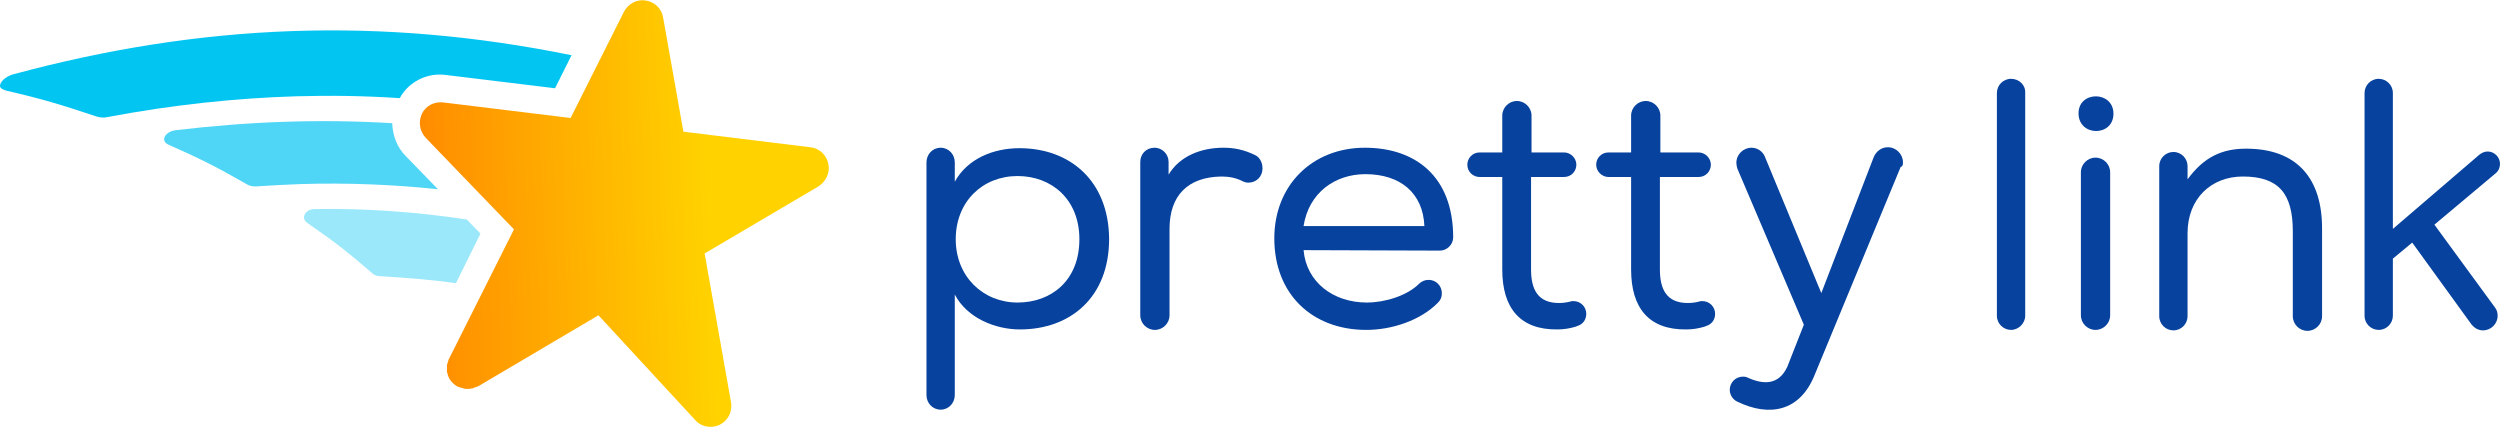
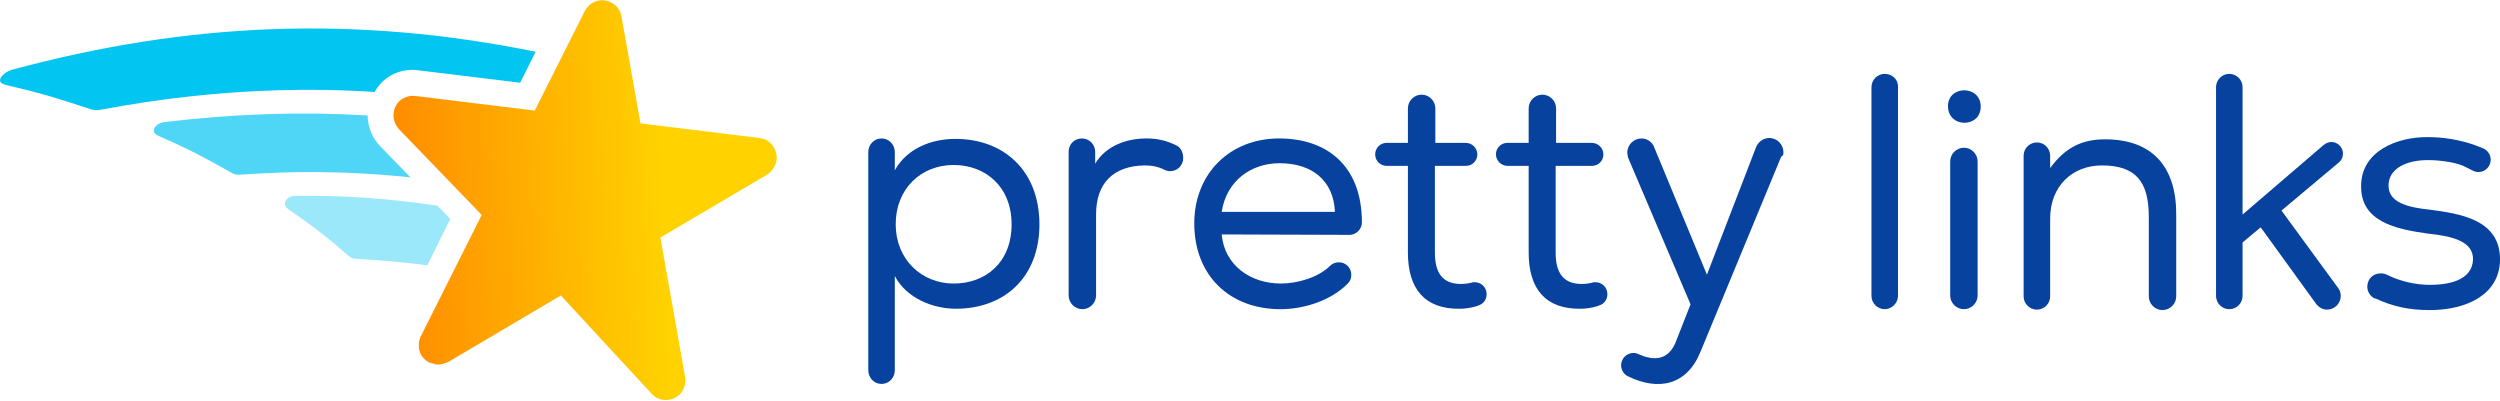
- <svg xmlns="http://www.w3.org/2000/svg" version="1.1" id="Layer_1" x="0px" y="0px" viewBox="-716 955.5 529.7 90.4" style="enable-background:new -716 955.5 529.7 90.4;" xml:space="preserve">
+ <svg xmlns="http://www.w3.org/2000/svg" version="1.1" x="0px" y="0px" viewBox="0 0 565.2 90.5" style="enable-background:new 0 0 565.2 90.5;" xml:space="preserve">
  <style type="text/css">
	.st0{fill:#4FD6F6;}
	.st1{fill:#9AE8FA;}
	.st2{fill:#03C5F2;}
	.st3{fill:url(#SVGID_1_);}
	.st4{fill:#06429E;}
</style>
  <g id="Pantone_2728">
</g>
  <g id="Pantone_2995_-_overprint">
</g>
  <g id="Pantone_311_-_overprint">
</g>
-   <g>
-     <path class="st0" d="M-630,988.6c-1.9-1.9-2.8-4.4-2.9-7c-15-0.9-30-0.4-46,1.5c-1.3,0.2-2.2,1-2.3,1.7c-0.2,0.8,0.7,1.3,1,1.4   c6.8,3,10.3,4.8,16.6,8.4c0.5,0.3,1.1,0.4,1.8,0.4c3.2-0.2,6.4-0.4,9.5-0.5c10-0.3,19.7,0.1,29.1,1.1L-630,988.6z" />
-     <path class="st1" d="M-614.2,1005l-2.9-3c-10.7-1.6-21.5-2.4-32.3-2.2l0,0c-1,0-1.9,0.6-2.1,1.3c-0.3,0.7,0.2,1.4,0.7,1.7   c5.8,4,8.6,6.2,13.8,10.7c0.4,0.3,0.8,0.5,1.3,0.5c6.4,0.4,11.5,0.8,16.3,1.5L-614.2,1005z" />
-     <path class="st2" d="M-623.1,971.3c0.6,0,1.1,0,1.7,0.1l23,2.8l3.5-7c-40.3-8.2-78.2-6.8-118.5,4.1c-1.5,0.5-2.5,1.5-2.6,2.3   c-0.1,0.7,1,1,1.3,1.1c7.8,1.8,11.7,3,19.2,5.5c0.7,0.2,1.5,0.3,2.3,0.1c13.8-2.6,27-4,40-4.4c7.3-0.2,14.6-0.1,21.9,0.4   C-629.7,973.3-626.5,971.4-623.1,971.3z" />
-     <linearGradient id="SVGID_1_" gradientUnits="userSpaceOnUse" x1="-668.694" y1="980.466" x2="-582.492" y2="980.466" gradientTransform="matrix(0.9992 -3.980000e-02 -3.980000e-02 -0.9992 80.9852 1955.943)">
-       <stop offset="0" style="stop-color:#FF8C00" />
-       <stop offset="0.7" style="stop-color:#FFD200" />
-     </linearGradient>
-     <path class="st3" d="M-540.5,990.2c-0.4-1.9-1.9-3.3-3.8-3.5l-26.9-3.3l-4.3-24.2c-0.3-1.9-1.8-3.3-3.7-3.6   c-1.9-0.3-3.7,0.7-4.6,2.4l-11.3,22.5l-27-3.3c-1.9-0.2-3.7,0.7-4.5,2.4c-0.8,1.7-0.5,3.7,0.8,5.1l18.7,19.4l-13.8,27.5l0,0l0,0   c-0.1,0.1-0.1,0.2-0.1,0.3s-0.1,0.2-0.1,0.3c0,0.1-0.1,0.2-0.1,0.3s-0.1,0.2-0.1,0.4c0,0.1,0,0.2,0,0.4c0,0.1,0,0.2,0,0.4   c0,0.1,0,0.2,0,0.3s0,0.2,0,0.3s0.1,0.2,0.1,0.3c0,0.1,0.1,0.2,0.1,0.4c0,0.1,0.1,0.2,0.1,0.3c0.1,0.1,0.1,0.2,0.2,0.4   c0,0.1,0.1,0.2,0.2,0.3c0.1,0.1,0.1,0.2,0.2,0.3c0.1,0.1,0.1,0.1,0.2,0.2s0.2,0.2,0.3,0.3l0,0l0,0c0.2,0.2,0.4,0.3,0.5,0.4   c0.1,0,0.1,0.1,0.2,0.1c0.1,0.1,0.3,0.2,0.4,0.2c0.1,0,0.2,0.1,0.3,0.1c0.1,0,0.3,0.1,0.4,0.1c0.1,0,0.2,0,0.3,0.1   c0.1,0,0.2,0.1,0.4,0.1l0,0c0.1,0,0.3,0,0.4,0s0.2,0,0.3,0c0.2,0,0.3,0,0.5-0.1c0.1,0,0.2,0,0.2,0c0.2,0,0.4-0.1,0.5-0.2   c0.1,0,0.1,0,0.2,0c0.2-0.1,0.4-0.2,0.7-0.3l25.4-15l20.5,22.2c0.7,0.8,1.7,1.3,2.7,1.4c0.8,0.1,1.7,0,2.5-0.4   c1.8-0.9,2.7-2.8,2.4-4.7l-5.6-31.6l24.1-14.2C-540.9,993.9-540.1,992-540.5,990.2z" />
-   </g>
-   <path class="st4" d="M-410.9,1008.6c1.5,0,2.8-1.3,2.8-2.8c0-13-8.1-19-18.7-19c-11.2,0-19.2,8-19.2,19.2c0,11.8,8,19.4,19.5,19.4  c5.4,0,11.5-2,15.2-5.8c0.6-0.6,0.8-1.2,0.8-2c0-1.5-1.2-2.8-2.8-2.8c-0.8,0-1.5,0.3-2,0.8c-2.6,2.6-7.3,4-11.1,4  c-7.1,0-12.8-4.3-13.4-11.1L-410.9,1008.6z M-439.8,1003.4c1.1-7.1,6.7-11,13.1-11c7.3,0,12.2,3.9,12.5,11H-439.8z" />
-   <path class="st4" d="M-500,986.9c-5.5,0-11,2.2-13.7,7.1v-4.1c0-1.7-1.3-3.1-3-3.1s-3,1.4-3,3.1c0,0,0,47.7,0,49.3  c0,1.7,1.3,3.1,3,3.1s3-1.4,3-3.1c0-1.7,0-21.3,0-21.3c2.6,5,8.6,7.4,13.8,7.4c10.6,0,18.9-6.7,18.9-19.2  C-481.1,993.8-489.3,986.9-500,986.9z M-500.4,1019.6c-7.3,0-13.1-5.5-13.1-13.4c0-8,5.7-13.4,13.1-13.4c7.2,0,13.1,4.9,13.1,13.4  C-487.3,1014.9-493.2,1019.6-500.4,1019.6z" />
-   <path class="st4" d="M-450.2,988.3c-2.1-1-4.1-1.5-6.6-1.5c-4.6,0-9.2,1.7-11.6,5.7v-2.7c0-1.6-1.3-3-3-3c-1.7,0-3,1.3-3,3  c0,0,0,30.8,0,32.5s1.4,3.1,3.1,3.1c1.7,0,3.1-1.4,3.1-3.1c0-1.7,0-18.3,0-18.3c0-7.1,3.9-11,11-11.1c1.7,0,3.1,0.3,4.5,1  c0.4,0.2,0.8,0.3,1.2,0.3c1.7,0,3-1.3,3-3C-448.5,989.8-449.2,988.7-450.2,988.3z" />
-   <path class="st4" d="M-379.9,1022c0-1.5-1.2-2.7-2.7-2.7c-0.2,0-0.5,0-0.7,0.1l0,0c-0.8,0.2-1.6,0.3-2.4,0.3c-4.4,0-5.9-2.8-5.9-7.1  V993h7c1.5,0,2.6-1.2,2.6-2.6c0-1.4-1.2-2.6-2.6-2.6h-6.9V980c0-1.7-1.4-3.1-3.1-3.1s-3.1,1.4-3.1,3.1v7.8h-4.8  c-1.5,0-2.6,1.2-2.6,2.6c0,1.5,1.2,2.6,2.6,2.6h4.8v19.6c0,8.2,3.8,12.8,11.7,12.7c1.3,0,2.6-0.2,3.9-0.6l0,0c0.1,0,0.2-0.1,0.2-0.1  C-380.7,1024.3-379.9,1023.3-379.9,1022z" />
-   <path class="st4" d="M-352.6,1022c0-1.5-1.2-2.7-2.7-2.7c-0.2,0-0.5,0-0.7,0.1l0,0c-0.8,0.2-1.6,0.3-2.4,0.3c-4.4,0-5.9-2.8-5.9-7.1  V993h8.2c1.5,0,2.6-1.2,2.6-2.6c0-1.4-1.2-2.6-2.6-2.6h-8.1V980c0-1.7-1.4-3.1-3.1-3.1s-3.1,1.4-3.1,3.1v7.8h-4.8  c-1.5,0-2.6,1.2-2.6,2.6c0,1.4,1.2,2.6,2.6,2.6h4.8v19.6c0,8.2,3.8,12.8,11.7,12.7c1.3,0,2.6-0.2,3.9-0.6l0,0c0.1,0,0.2-0.1,0.2-0.1  C-353.4,1024.3-352.6,1023.3-352.6,1022z" />
-   <path class="st4" d="M-312.8,989.9c0-1.7-1.4-3.2-3.2-3.2c-1.4,0-2.5,0.9-3,2.1l-11.1,28.8l-12-29l0,0c-0.5-1.1-1.6-1.8-2.8-1.8  c-1.7,0-3.2,1.4-3.2,3.2c0,0.4,0.1,0.8,0.2,1.2l0,0l14.1,33.1l-3.5,8.9c-1.8,3.9-5,3.8-8.2,2.4l0,0c-0.4-0.2-0.7-0.3-1.2-0.3  c-1.6,0-2.8,1.3-2.8,2.8c0,1.1,0.7,2.1,1.6,2.5l0,0c6.8,3.3,13.3,2.1,16.4-5.7l18.2-44C-312.8,990.7-312.8,990.3-312.8,989.9z" />
-   <path class="st4" d="M-240.1,987c-5,0-8.9,1.7-12.4,6.5v-2.8c0-1.6-1.3-3-3-3c-1.6,0-3,1.3-3,3v31.8c0,1.7,1.4,3,3,3  c1.7,0,3-1.4,3-3v-17.6c0-7.3,5-12,11.7-12c7.6,0,10.6,3.6,10.6,11.6v18c0,1.7,1.4,3.1,3.1,3.1s3.1-1.4,3.1-3.1v-18.3  C-223.9,993.3-229.3,987-240.1,987z" />
-   <path class="st4" d="M-200.2,1003.1l13-10.9c0.6-0.5,0.9-1.2,0.9-2c0-1.4-1.2-2.6-2.6-2.6c-0.7,0-1.3,0.3-1.8,0.7L-209,1004v-28.8  c0-1.7-1.4-3-3-3c-1.7,0-3,1.4-3,3v47.2c0,1.7,1.4,3,3,3c1.7,0,3-1.4,3-3v-12.1l4.1-3.4l12.6,17.4c0.6,0.7,1.4,1.2,2.4,1.2  c1.7,0,3.1-1.4,3.1-3.1c0-0.7-0.2-1.3-0.6-1.8L-200.2,1003.1z" />
-   <path class="st4" d="M-289.9,972.2c-1.7,0-3,1.4-3,3v47.2c0,1.7,1.4,3,3,3s3-1.4,3-3v-47.2C-286.8,973.5-288.2,972.2-289.9,972.2z" />
-   <g>
-     <path class="st4" d="M-268.2,979.6c0-4.9-7.4-4.9-7.4-0.1C-275.6,984.5-268.2,984.5-268.2,979.6z" />
-     <path class="st4" d="M-272,988.9c-1.7,0-3.1,1.4-3.1,3.1v30.3c0,1.7,1.4,3.1,3.1,3.1s3.1-1.4,3.1-3.1V992   C-268.9,990.3-270.3,988.9-272,988.9z" />
+   <g id="Pantone_319_-_overprint">
+     <g>
+       <path class="st0" d="M86,33.1c-1.9-1.9-2.8-4.4-2.9-7c-15-0.9-30-0.4-46,1.5c-1.3,0.2-2.2,1-2.3,1.7c-0.2,0.8,0.7,1.3,1,1.4    c6.8,3,10.3,4.8,16.6,8.4c0.5,0.3,1.1,0.4,1.8,0.4c3.2-0.2,6.4-0.4,9.5-0.5c10-0.3,19.7,0.1,29.1,1.1L86,33.1z" />
+       <path class="st1" d="M101.8,49.5l-2.9-3c-10.7-1.6-21.5-2.4-32.3-2.2c0,0,0,0,0,0c-1,0-1.9,0.6-2.1,1.3c-0.3,0.7,0.2,1.4,0.7,1.7    c5.8,4,8.6,6.2,13.8,10.7c0.4,0.3,0.8,0.5,1.3,0.5c6.4,0.4,11.5,0.8,16.3,1.5L101.8,49.5z" />
+       <path class="st2" d="M92.9,15.8c0.6,0,1.1,0,1.7,0.1l23,2.8l3.5-7C80.8,3.5,42.9,4.9,2.6,15.8c-1.5,0.5-2.5,1.5-2.6,2.3    c-0.1,0.7,1,1,1.3,1.1c7.8,1.8,11.7,3,19.2,5.5c0.7,0.2,1.5,0.3,2.3,0.1c13.8-2.6,27-4,40-4.4c7.3-0.2,14.6-0.1,21.9,0.4    C86.3,17.8,89.5,15.9,92.9,15.8z" />
+       <linearGradient id="SVGID_1_" gradientUnits="userSpaceOnUse" x1="85.774" y1="39.271" x2="172.059" y2="39.271" gradientTransform="matrix(0.9992 -3.980000e-02 3.980000e-02 0.9992 2.4711 11.5374)">
+         <stop offset="0" style="stop-color:#FF8C00" />
+         <stop offset="0.7" style="stop-color:#FFD200" />
+       </linearGradient>
+       <path class="st3" d="M175.5,34.7c-0.4-1.9-1.9-3.3-3.8-3.5l-26.9-3.3l-4.3-24.2c-0.3-1.9-1.8-3.3-3.7-3.6    c-1.9-0.3-3.7,0.7-4.6,2.4l-11.3,22.5l-27-3.3c-1.9-0.2-3.7,0.7-4.5,2.4c-0.8,1.7-0.5,3.7,0.8,5.1l18.7,19.4L95.1,76.1l0,0l0,0    c-0.1,0.1-0.1,0.2-0.1,0.3c0,0.1-0.1,0.2-0.1,0.3c0,0.1-0.1,0.2-0.1,0.3c0,0.1-0.1,0.2-0.1,0.4c0,0.1,0,0.2,0,0.4    c0,0.1,0,0.2,0,0.4c0,0.1,0,0.2,0,0.3c0,0.1,0,0.2,0,0.3c0,0.1,0.1,0.2,0.1,0.3c0,0.1,0.1,0.2,0.1,0.4c0,0.1,0.1,0.2,0.1,0.3    c0.1,0.1,0.1,0.2,0.2,0.4c0,0.1,0.1,0.2,0.2,0.3c0.1,0.1,0.1,0.2,0.2,0.3c0.1,0.1,0.1,0.1,0.2,0.2c0.1,0.1,0.2,0.2,0.3,0.3    c0,0,0,0,0,0c0,0,0,0,0,0c0.2,0.2,0.4,0.3,0.5,0.4c0.1,0,0.1,0.1,0.2,0.1c0.1,0.1,0.3,0.2,0.4,0.2c0.1,0,0.2,0.1,0.3,0.1    c0.1,0,0.3,0.1,0.4,0.1c0.1,0,0.2,0,0.3,0.1c0.1,0,0.2,0.1,0.4,0.1c0,0,0,0,0,0c0.1,0,0.3,0,0.4,0c0.1,0,0.2,0,0.3,0    c0.2,0,0.3,0,0.5-0.1c0.1,0,0.2,0,0.2,0c0.2,0,0.4-0.1,0.5-0.2c0.1,0,0.1,0,0.2,0c0.2-0.1,0.4-0.2,0.7-0.3l25.4-15L147.3,89    c0.7,0.8,1.7,1.3,2.7,1.4c0.8,0.1,1.7,0,2.5-0.4c1.8-0.9,2.7-2.8,2.4-4.7l-5.6-31.6l24.1-14.2C175.1,38.4,175.9,36.5,175.5,34.7z" />
+     </g>
+     <g>
+       <path class="st4" d="M305.1,53.1c1.5,0,2.8-1.3,2.8-2.8c0-13-8.1-19-18.7-19c-11.2,0-19.2,8-19.2,19.2c0,11.8,8,19.4,19.5,19.4    c5.4,0,11.5-2,15.2-5.8c0.6-0.6,0.8-1.2,0.8-2c0-1.5-1.2-2.8-2.8-2.8c-0.8,0-1.5,0.3-2,0.8c-2.6,2.6-7.3,4-11.1,4    c-7.1,0-12.8-4.3-13.4-11.1L305.1,53.1z M276.2,47.9c1.1-7.1,6.7-11,13.1-11c7.3,0,12.2,3.9,12.5,11H276.2z" />
+       <path class="st4" d="M216,31.4c-5.5,0-11,2.2-13.7,7.1l0-4.1c0-1.7-1.3-3.1-3-3.1c-1.7,0-3,1.4-3,3.1c0,0,0,47.7,0,49.3    c0,1.7,1.3,3.1,3,3.1c1.7,0,3-1.4,3-3.1c0-1.7,0-21.3,0-21.3c2.6,5,8.6,7.4,13.8,7.4c10.6,0,18.9-6.7,18.9-19.2    C234.9,38.3,226.7,31.4,216,31.4z M215.6,64.1c-7.3,0-13.1-5.5-13.1-13.4c0-8,5.7-13.4,13.1-13.4c7.2,0,13.1,4.9,13.1,13.4    C228.7,59.4,222.8,64.1,215.6,64.1z" />
+       <path class="st4" d="M265.8,32.8c-2.1-1-4.1-1.5-6.6-1.5c-4.6,0-9.2,1.7-11.6,5.7v-2.7c0-1.6-1.3-3-3-3c-1.7,0-3,1.3-3,3    c0,0,0,30.8,0,32.5c0,1.7,1.4,3.1,3.1,3.1c1.7,0,3.1-1.4,3.1-3.1c0-1.7,0-18.3,0-18.3c0-7.1,3.9-11,11-11.1c1.7,0,3.1,0.3,4.5,1    c0.4,0.2,0.8,0.3,1.2,0.3c1.7,0,3-1.3,3-3C267.5,34.3,266.8,33.2,265.8,32.8z" />
+       <path class="st4" d="M549.3,47.4c-4.7-0.5-9.2-1.5-9.3-5.3c-0.1-4,4.1-6,9.2-5.9c2.3,0,6.4,0.5,8.3,1.6l1.6,0.8l0,0    c0.4,0.2,0.8,0.3,1.2,0.3c1.6,0,2.8-1.3,2.8-2.8c0-1.2-0.8-2.2-1.8-2.6c-0.6-0.2-1.2-0.5-1.8-0.7c-3.4-1.2-7.1-1.8-10.5-1.8    c-7.1-0.1-15.3,3.2-15.2,11.2c0,7.9,7.8,9.6,15,10.6c5.8,0.6,10.4,1.8,10.3,5.9c-0.2,4.9-6,5.7-9.7,5.7c-3.3,0-6.8-0.8-9.8-2.3    l0,0c-0.4-0.2-0.9-0.3-1.4-0.3c-1.7,0-3,1.3-3,3c0,1.2,0.7,2.2,1.7,2.7l0,0c0,0,0,0,0.1,0c0,0,0.1,0,0.1,0    c3.9,1.8,7.5,2.6,12.2,2.6c8.4,0,15.7-3.5,15.9-11.2C565.4,49.6,556.1,48.3,549.3,47.4z" />
+       <path class="st4" d="M336.1,66.5c0-1.5-1.2-2.7-2.7-2.7c-0.2,0-0.5,0-0.7,0.1c0,0,0,0,0,0c-0.8,0.2-1.6,0.3-2.4,0.3    c-4.4,0-5.9-2.8-5.9-7.1V37.5l7,0c1.5,0,2.6-1.2,2.6-2.6s-1.2-2.6-2.6-2.6l-6.9,0l0-7.8c0-1.7-1.4-3.1-3.1-3.1    c-1.7,0-3.1,1.4-3.1,3.1v7.8l-4.8,0c-1.5,0-2.6,1.2-2.6,2.6c0,1.5,1.2,2.6,2.6,2.6h4.8v19.6c0,8.2,3.8,12.8,11.7,12.7    c1.3,0,2.6-0.2,3.9-0.6c0,0,0,0,0,0c0.1,0,0.2-0.1,0.2-0.1C335.3,68.8,336.1,67.8,336.1,66.5z" />
+       <path class="st4" d="M363.4,66.5c0-1.5-1.2-2.7-2.7-2.7c-0.2,0-0.5,0-0.7,0.1c0,0,0,0,0,0c-0.8,0.2-1.6,0.3-2.4,0.3    c-4.4,0-5.9-2.8-5.9-7.1V37.5h8.2c1.5,0,2.6-1.2,2.6-2.6s-1.2-2.6-2.6-2.6l-8.1,0l0-7.8c0-1.7-1.4-3.1-3.1-3.1    c-1.7,0-3.1,1.4-3.1,3.1v7.8l-4.8,0c-1.5,0-2.6,1.2-2.6,2.6s1.2,2.6,2.6,2.6h4.8v19.6c0,8.2,3.8,12.8,11.7,12.7    c1.3,0,2.6-0.2,3.9-0.6c0,0,0,0,0,0c0.1,0,0.2-0.1,0.2-0.1C362.6,68.8,363.4,67.8,363.4,66.5z" />
+       <path class="st4" d="M403.2,34.4c0-1.7-1.4-3.2-3.2-3.2c-1.4,0-2.5,0.9-3,2.1l-11.1,28.8l-12-29l0,0c-0.5-1.1-1.6-1.8-2.8-1.8    c-1.7,0-3.2,1.4-3.2,3.2c0,0.4,0.1,0.8,0.2,1.2l0,0l14.1,33.1l-3.5,8.9c-1.8,3.9-5,3.8-8.2,2.4c0,0,0,0,0,0    c-0.4-0.2-0.7-0.3-1.2-0.3c-1.6,0-2.8,1.3-2.8,2.8c0,1.1,0.7,2.1,1.6,2.5l0,0c6.8,3.3,13.3,2.1,16.4-5.7l18.2-44    C403.2,35.2,403.2,34.8,403.2,34.4z" />
+       <path class="st4" d="M475.9,31.5c-5,0-8.9,1.7-12.4,6.5l0-2.8c0-1.6-1.3-3-3-3c-1.6,0-3,1.3-3,3v31.8c0,1.7,1.4,3,3,3    c1.7,0,3-1.4,3-3l0-17.6c0-7.3,5-12,11.7-12c7.6,0,10.6,3.6,10.6,11.6c0,0,0,18,0,18c0,1.7,1.4,3.1,3.1,3.1s3.1-1.4,3.1-3.1V48.7    C492.1,37.8,486.7,31.5,475.9,31.5z" />
+       <path class="st4" d="M515.8,47.6l13-10.9c0.6-0.5,0.9-1.2,0.9-2c0-1.4-1.2-2.6-2.6-2.6c-0.7,0-1.3,0.3-1.8,0.7L507,48.5l0-28.8    c0-1.7-1.4-3-3-3c-1.7,0-3,1.4-3,3v47.2c0,1.7,1.4,3,3,3c1.7,0,3-1.4,3-3l0-12.1l4.1-3.4l12.6,17.4c0.6,0.7,1.4,1.2,2.4,1.2    c1.7,0,3.1-1.4,3.1-3.1c0-0.7-0.2-1.3-0.6-1.8L515.8,47.6z" />
+       <path class="st4" d="M426.1,16.7c-1.7,0-3,1.4-3,3l0,47.2c0,1.7,1.4,3,3,3s3-1.4,3-3V19.7C429.2,18,427.8,16.7,426.1,16.7z" />
+       <g>
+         <path class="st4" d="M447.8,24.1c0-4.9-7.4-4.9-7.4-0.1C440.4,29,447.8,29,447.8,24.1z" />
+         <path class="st4" d="M444,33.4c-1.7,0-3.1,1.4-3.1,3.1v30.3c0,1.7,1.4,3.1,3.1,3.1c1.7,0,3.1-1.4,3.1-3.1V36.5     C447.1,34.8,445.7,33.4,444,33.4z" />
+       </g>
+     </g>
  </g>
</svg>
